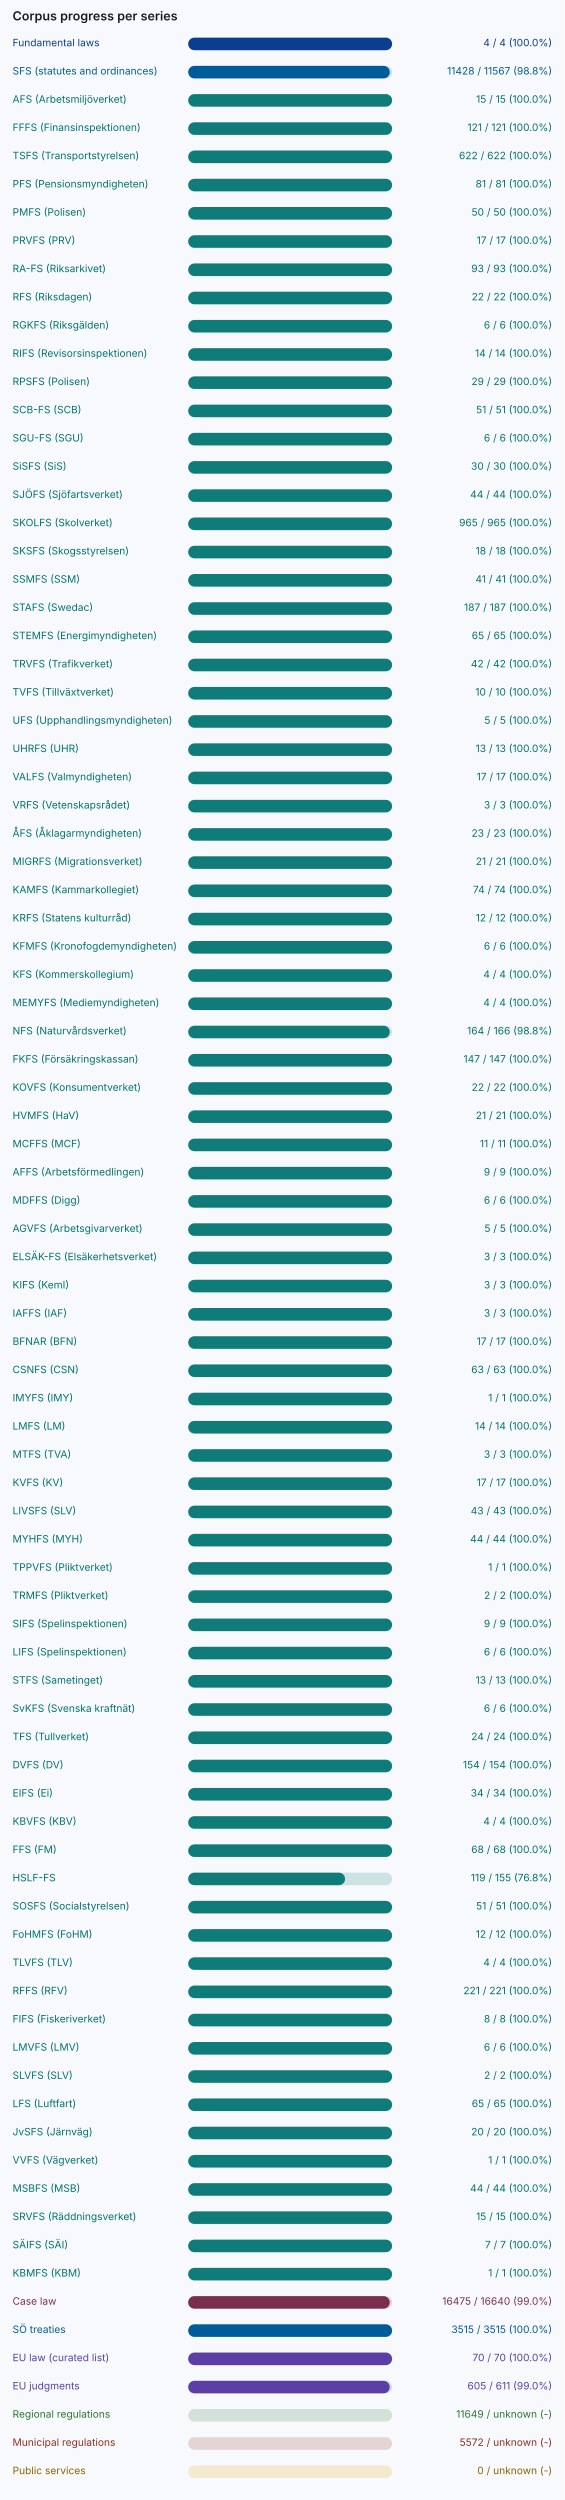
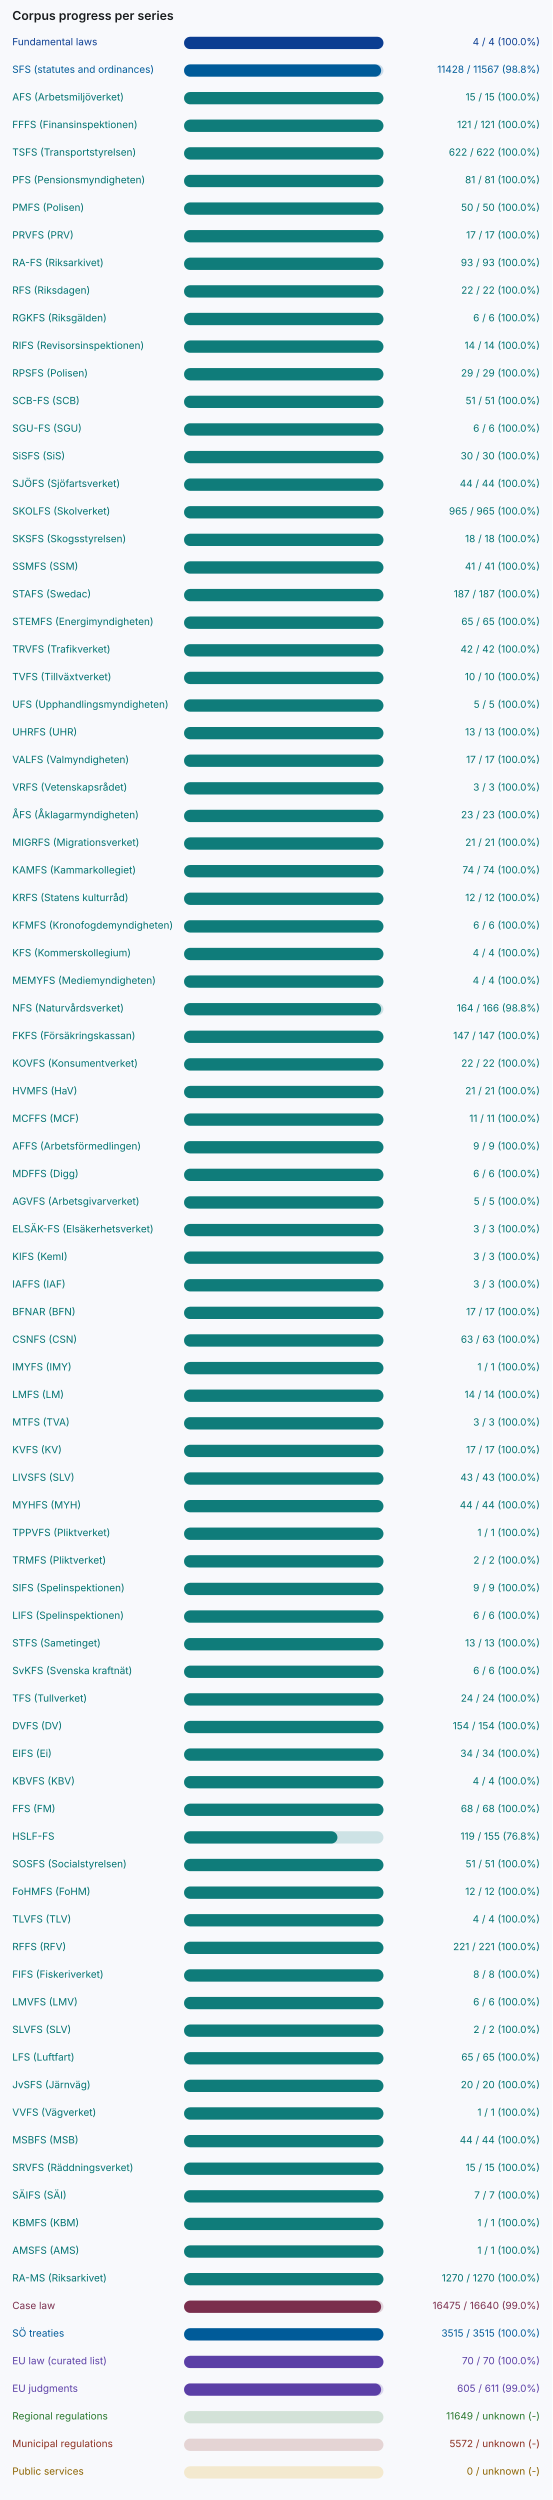
- <svg xmlns="http://www.w3.org/2000/svg" width="720" height="3188" viewBox="0 0 720 3188" role="img" aria-label="Corpus progress per series">
-   <rect width="720" height="3188" fill="#f8f9fc" />
+ <svg xmlns="http://www.w3.org/2000/svg" width="720" height="3260" viewBox="0 0 720 3260" role="img" aria-label="Corpus progress per series">
+   <rect width="720" height="3260" fill="#f8f9fc" />
  <g font-family="Inter, system-ui, sans-serif" font-size="13">
    <text x="16" y="26" font-size="16" font-weight="600" fill="#191c1e">Corpus progress per series</text>
    <text x="16" y="59" fill="#0b3d91">Fundamental laws</text>
    <rect x="240" y="48" width="260" height="16" rx="8" fill="#0b3d91" fill-opacity="0.18" />
    <rect x="240" y="48" width="260" height="16" rx="8" fill="#0b3d91" />
    <text x="704" y="59" text-anchor="end" fill="#0b3d91">4 / 4 (100.0%)</text>
    <text x="16" y="95" fill="#005b99">SFS (statutes and ordinances)</text>
    <rect x="240" y="84" width="260" height="16" rx="8" fill="#005b99" fill-opacity="0.18" />
    <rect x="240" y="84" width="257" height="16" rx="8" fill="#005b99" />
    <text x="704" y="95" text-anchor="end" fill="#005b99">11428 / 11567 (98.8%)</text>
    <text x="16" y="131" fill="#007270">AFS (Arbetsmiljöverket)</text>
    <rect x="240" y="120" width="260" height="16" rx="8" fill="#0f7c7a" fill-opacity="0.18" />
    <rect x="240" y="120" width="260" height="16" rx="8" fill="#0f7c7a" />
    <text x="704" y="131" text-anchor="end" fill="#007270">15 / 15 (100.0%)</text>
    <text x="16" y="167" fill="#007270">FFFS (Finansinspektionen)</text>
    <rect x="240" y="156" width="260" height="16" rx="8" fill="#0f7c7a" fill-opacity="0.18" />
    <rect x="240" y="156" width="260" height="16" rx="8" fill="#0f7c7a" />
    <text x="704" y="167" text-anchor="end" fill="#007270">121 / 121 (100.0%)</text>
    <text x="16" y="203" fill="#007270">TSFS (Transportstyrelsen)</text>
    <rect x="240" y="192" width="260" height="16" rx="8" fill="#0f7c7a" fill-opacity="0.18" />
    <rect x="240" y="192" width="260" height="16" rx="8" fill="#0f7c7a" />
    <text x="704" y="203" text-anchor="end" fill="#007270">622 / 622 (100.0%)</text>
    <text x="16" y="239" fill="#007270">PFS (Pensionsmyndigheten)</text>
    <rect x="240" y="228" width="260" height="16" rx="8" fill="#0f7c7a" fill-opacity="0.18" />
    <rect x="240" y="228" width="260" height="16" rx="8" fill="#0f7c7a" />
    <text x="704" y="239" text-anchor="end" fill="#007270">81 / 81 (100.0%)</text>
    <text x="16" y="275" fill="#007270">PMFS (Polisen)</text>
    <rect x="240" y="264" width="260" height="16" rx="8" fill="#0f7c7a" fill-opacity="0.18" />
    <rect x="240" y="264" width="260" height="16" rx="8" fill="#0f7c7a" />
    <text x="704" y="275" text-anchor="end" fill="#007270">50 / 50 (100.0%)</text>
    <text x="16" y="311" fill="#007270">PRVFS (PRV)</text>
    <rect x="240" y="300" width="260" height="16" rx="8" fill="#0f7c7a" fill-opacity="0.18" />
    <rect x="240" y="300" width="260" height="16" rx="8" fill="#0f7c7a" />
    <text x="704" y="311" text-anchor="end" fill="#007270">17 / 17 (100.0%)</text>
    <text x="16" y="347" fill="#007270">RA-FS (Riksarkivet)</text>
    <rect x="240" y="336" width="260" height="16" rx="8" fill="#0f7c7a" fill-opacity="0.18" />
    <rect x="240" y="336" width="260" height="16" rx="8" fill="#0f7c7a" />
    <text x="704" y="347" text-anchor="end" fill="#007270">93 / 93 (100.0%)</text>
    <text x="16" y="383" fill="#007270">RFS (Riksdagen)</text>
    <rect x="240" y="372" width="260" height="16" rx="8" fill="#0f7c7a" fill-opacity="0.18" />
    <rect x="240" y="372" width="260" height="16" rx="8" fill="#0f7c7a" />
    <text x="704" y="383" text-anchor="end" fill="#007270">22 / 22 (100.0%)</text>
    <text x="16" y="419" fill="#007270">RGKFS (Riksgälden)</text>
    <rect x="240" y="408" width="260" height="16" rx="8" fill="#0f7c7a" fill-opacity="0.18" />
    <rect x="240" y="408" width="260" height="16" rx="8" fill="#0f7c7a" />
    <text x="704" y="419" text-anchor="end" fill="#007270">6 / 6 (100.0%)</text>
    <text x="16" y="455" fill="#007270">RIFS (Revisorsinspektionen)</text>
    <rect x="240" y="444" width="260" height="16" rx="8" fill="#0f7c7a" fill-opacity="0.18" />
    <rect x="240" y="444" width="260" height="16" rx="8" fill="#0f7c7a" />
    <text x="704" y="455" text-anchor="end" fill="#007270">14 / 14 (100.0%)</text>
    <text x="16" y="491" fill="#007270">RPSFS (Polisen)</text>
    <rect x="240" y="480" width="260" height="16" rx="8" fill="#0f7c7a" fill-opacity="0.18" />
    <rect x="240" y="480" width="260" height="16" rx="8" fill="#0f7c7a" />
    <text x="704" y="491" text-anchor="end" fill="#007270">29 / 29 (100.0%)</text>
    <text x="16" y="527" fill="#007270">SCB-FS (SCB)</text>
    <rect x="240" y="516" width="260" height="16" rx="8" fill="#0f7c7a" fill-opacity="0.18" />
    <rect x="240" y="516" width="260" height="16" rx="8" fill="#0f7c7a" />
    <text x="704" y="527" text-anchor="end" fill="#007270">51 / 51 (100.0%)</text>
    <text x="16" y="563" fill="#007270">SGU-FS (SGU)</text>
    <rect x="240" y="552" width="260" height="16" rx="8" fill="#0f7c7a" fill-opacity="0.18" />
    <rect x="240" y="552" width="260" height="16" rx="8" fill="#0f7c7a" />
    <text x="704" y="563" text-anchor="end" fill="#007270">6 / 6 (100.0%)</text>
    <text x="16" y="599" fill="#007270">SiSFS (SiS)</text>
    <rect x="240" y="588" width="260" height="16" rx="8" fill="#0f7c7a" fill-opacity="0.18" />
    <rect x="240" y="588" width="260" height="16" rx="8" fill="#0f7c7a" />
    <text x="704" y="599" text-anchor="end" fill="#007270">30 / 30 (100.0%)</text>
    <text x="16" y="635" fill="#007270">SJÖFS (Sjöfartsverket)</text>
    <rect x="240" y="624" width="260" height="16" rx="8" fill="#0f7c7a" fill-opacity="0.18" />
    <rect x="240" y="624" width="260" height="16" rx="8" fill="#0f7c7a" />
    <text x="704" y="635" text-anchor="end" fill="#007270">44 / 44 (100.0%)</text>
    <text x="16" y="671" fill="#007270">SKOLFS (Skolverket)</text>
    <rect x="240" y="660" width="260" height="16" rx="8" fill="#0f7c7a" fill-opacity="0.18" />
    <rect x="240" y="660" width="260" height="16" rx="8" fill="#0f7c7a" />
    <text x="704" y="671" text-anchor="end" fill="#007270">965 / 965 (100.0%)</text>
    <text x="16" y="707" fill="#007270">SKSFS (Skogsstyrelsen)</text>
    <rect x="240" y="696" width="260" height="16" rx="8" fill="#0f7c7a" fill-opacity="0.18" />
    <rect x="240" y="696" width="260" height="16" rx="8" fill="#0f7c7a" />
    <text x="704" y="707" text-anchor="end" fill="#007270">18 / 18 (100.0%)</text>
    <text x="16" y="743" fill="#007270">SSMFS (SSM)</text>
    <rect x="240" y="732" width="260" height="16" rx="8" fill="#0f7c7a" fill-opacity="0.18" />
    <rect x="240" y="732" width="260" height="16" rx="8" fill="#0f7c7a" />
    <text x="704" y="743" text-anchor="end" fill="#007270">41 / 41 (100.0%)</text>
    <text x="16" y="779" fill="#007270">STAFS (Swedac)</text>
    <rect x="240" y="768" width="260" height="16" rx="8" fill="#0f7c7a" fill-opacity="0.18" />
    <rect x="240" y="768" width="260" height="16" rx="8" fill="#0f7c7a" />
    <text x="704" y="779" text-anchor="end" fill="#007270">187 / 187 (100.0%)</text>
    <text x="16" y="815" fill="#007270">STEMFS (Energimyndigheten)</text>
    <rect x="240" y="804" width="260" height="16" rx="8" fill="#0f7c7a" fill-opacity="0.18" />
    <rect x="240" y="804" width="260" height="16" rx="8" fill="#0f7c7a" />
    <text x="704" y="815" text-anchor="end" fill="#007270">65 / 65 (100.0%)</text>
    <text x="16" y="851" fill="#007270">TRVFS (Trafikverket)</text>
    <rect x="240" y="840" width="260" height="16" rx="8" fill="#0f7c7a" fill-opacity="0.18" />
    <rect x="240" y="840" width="260" height="16" rx="8" fill="#0f7c7a" />
    <text x="704" y="851" text-anchor="end" fill="#007270">42 / 42 (100.0%)</text>
    <text x="16" y="887" fill="#007270">TVFS (Tillväxtverket)</text>
    <rect x="240" y="876" width="260" height="16" rx="8" fill="#0f7c7a" fill-opacity="0.18" />
    <rect x="240" y="876" width="260" height="16" rx="8" fill="#0f7c7a" />
    <text x="704" y="887" text-anchor="end" fill="#007270">10 / 10 (100.0%)</text>
    <text x="16" y="923" fill="#007270">UFS (Upphandlingsmyndigheten)</text>
    <rect x="240" y="912" width="260" height="16" rx="8" fill="#0f7c7a" fill-opacity="0.18" />
    <rect x="240" y="912" width="260" height="16" rx="8" fill="#0f7c7a" />
    <text x="704" y="923" text-anchor="end" fill="#007270">5 / 5 (100.0%)</text>
    <text x="16" y="959" fill="#007270">UHRFS (UHR)</text>
    <rect x="240" y="948" width="260" height="16" rx="8" fill="#0f7c7a" fill-opacity="0.18" />
    <rect x="240" y="948" width="260" height="16" rx="8" fill="#0f7c7a" />
    <text x="704" y="959" text-anchor="end" fill="#007270">13 / 13 (100.0%)</text>
    <text x="16" y="995" fill="#007270">VALFS (Valmyndigheten)</text>
    <rect x="240" y="984" width="260" height="16" rx="8" fill="#0f7c7a" fill-opacity="0.18" />
    <rect x="240" y="984" width="260" height="16" rx="8" fill="#0f7c7a" />
    <text x="704" y="995" text-anchor="end" fill="#007270">17 / 17 (100.0%)</text>
    <text x="16" y="1031" fill="#007270">VRFS (Vetenskapsrådet)</text>
    <rect x="240" y="1020" width="260" height="16" rx="8" fill="#0f7c7a" fill-opacity="0.18" />
    <rect x="240" y="1020" width="260" height="16" rx="8" fill="#0f7c7a" />
    <text x="704" y="1031" text-anchor="end" fill="#007270">3 / 3 (100.0%)</text>
    <text x="16" y="1067" fill="#007270">ÅFS (Åklagarmyndigheten)</text>
    <rect x="240" y="1056" width="260" height="16" rx="8" fill="#0f7c7a" fill-opacity="0.18" />
    <rect x="240" y="1056" width="260" height="16" rx="8" fill="#0f7c7a" />
    <text x="704" y="1067" text-anchor="end" fill="#007270">23 / 23 (100.0%)</text>
    <text x="16" y="1103" fill="#007270">MIGRFS (Migrationsverket)</text>
    <rect x="240" y="1092" width="260" height="16" rx="8" fill="#0f7c7a" fill-opacity="0.18" />
    <rect x="240" y="1092" width="260" height="16" rx="8" fill="#0f7c7a" />
    <text x="704" y="1103" text-anchor="end" fill="#007270">21 / 21 (100.0%)</text>
    <text x="16" y="1139" fill="#007270">KAMFS (Kammarkollegiet)</text>
    <rect x="240" y="1128" width="260" height="16" rx="8" fill="#0f7c7a" fill-opacity="0.18" />
    <rect x="240" y="1128" width="260" height="16" rx="8" fill="#0f7c7a" />
    <text x="704" y="1139" text-anchor="end" fill="#007270">74 / 74 (100.0%)</text>
    <text x="16" y="1175" fill="#007270">KRFS (Statens kulturråd)</text>
    <rect x="240" y="1164" width="260" height="16" rx="8" fill="#0f7c7a" fill-opacity="0.18" />
    <rect x="240" y="1164" width="260" height="16" rx="8" fill="#0f7c7a" />
    <text x="704" y="1175" text-anchor="end" fill="#007270">12 / 12 (100.0%)</text>
    <text x="16" y="1211" fill="#007270">KFMFS (Kronofogdemyndigheten)</text>
    <rect x="240" y="1200" width="260" height="16" rx="8" fill="#0f7c7a" fill-opacity="0.18" />
    <rect x="240" y="1200" width="260" height="16" rx="8" fill="#0f7c7a" />
    <text x="704" y="1211" text-anchor="end" fill="#007270">6 / 6 (100.0%)</text>
    <text x="16" y="1247" fill="#007270">KFS (Kommerskollegium)</text>
    <rect x="240" y="1236" width="260" height="16" rx="8" fill="#0f7c7a" fill-opacity="0.18" />
    <rect x="240" y="1236" width="260" height="16" rx="8" fill="#0f7c7a" />
    <text x="704" y="1247" text-anchor="end" fill="#007270">4 / 4 (100.0%)</text>
    <text x="16" y="1283" fill="#007270">MEMYFS (Mediemyndigheten)</text>
    <rect x="240" y="1272" width="260" height="16" rx="8" fill="#0f7c7a" fill-opacity="0.18" />
    <rect x="240" y="1272" width="260" height="16" rx="8" fill="#0f7c7a" />
    <text x="704" y="1283" text-anchor="end" fill="#007270">4 / 4 (100.0%)</text>
    <text x="16" y="1319" fill="#007270">NFS (Naturvårdsverket)</text>
    <rect x="240" y="1308" width="260" height="16" rx="8" fill="#0f7c7a" fill-opacity="0.18" />
    <rect x="240" y="1308" width="257" height="16" rx="8" fill="#0f7c7a" />
    <text x="704" y="1319" text-anchor="end" fill="#007270">164 / 166 (98.8%)</text>
    <text x="16" y="1355" fill="#007270">FKFS (Försäkringskassan)</text>
    <rect x="240" y="1344" width="260" height="16" rx="8" fill="#0f7c7a" fill-opacity="0.18" />
    <rect x="240" y="1344" width="260" height="16" rx="8" fill="#0f7c7a" />
    <text x="704" y="1355" text-anchor="end" fill="#007270">147 / 147 (100.0%)</text>
    <text x="16" y="1391" fill="#007270">KOVFS (Konsumentverket)</text>
    <rect x="240" y="1380" width="260" height="16" rx="8" fill="#0f7c7a" fill-opacity="0.18" />
    <rect x="240" y="1380" width="260" height="16" rx="8" fill="#0f7c7a" />
    <text x="704" y="1391" text-anchor="end" fill="#007270">22 / 22 (100.0%)</text>
    <text x="16" y="1427" fill="#007270">HVMFS (HaV)</text>
    <rect x="240" y="1416" width="260" height="16" rx="8" fill="#0f7c7a" fill-opacity="0.18" />
    <rect x="240" y="1416" width="260" height="16" rx="8" fill="#0f7c7a" />
    <text x="704" y="1427" text-anchor="end" fill="#007270">21 / 21 (100.0%)</text>
    <text x="16" y="1463" fill="#007270">MCFFS (MCF)</text>
    <rect x="240" y="1452" width="260" height="16" rx="8" fill="#0f7c7a" fill-opacity="0.18" />
    <rect x="240" y="1452" width="260" height="16" rx="8" fill="#0f7c7a" />
    <text x="704" y="1463" text-anchor="end" fill="#007270">11 / 11 (100.0%)</text>
    <text x="16" y="1499" fill="#007270">AFFS (Arbetsförmedlingen)</text>
    <rect x="240" y="1488" width="260" height="16" rx="8" fill="#0f7c7a" fill-opacity="0.18" />
    <rect x="240" y="1488" width="260" height="16" rx="8" fill="#0f7c7a" />
    <text x="704" y="1499" text-anchor="end" fill="#007270">9 / 9 (100.0%)</text>
    <text x="16" y="1535" fill="#007270">MDFFS (Digg)</text>
    <rect x="240" y="1524" width="260" height="16" rx="8" fill="#0f7c7a" fill-opacity="0.18" />
    <rect x="240" y="1524" width="260" height="16" rx="8" fill="#0f7c7a" />
    <text x="704" y="1535" text-anchor="end" fill="#007270">6 / 6 (100.0%)</text>
    <text x="16" y="1571" fill="#007270">AGVFS (Arbetsgivarverket)</text>
    <rect x="240" y="1560" width="260" height="16" rx="8" fill="#0f7c7a" fill-opacity="0.18" />
    <rect x="240" y="1560" width="260" height="16" rx="8" fill="#0f7c7a" />
    <text x="704" y="1571" text-anchor="end" fill="#007270">5 / 5 (100.0%)</text>
    <text x="16" y="1607" fill="#007270">ELSÄK-FS (Elsäkerhetsverket)</text>
    <rect x="240" y="1596" width="260" height="16" rx="8" fill="#0f7c7a" fill-opacity="0.18" />
    <rect x="240" y="1596" width="260" height="16" rx="8" fill="#0f7c7a" />
    <text x="704" y="1607" text-anchor="end" fill="#007270">3 / 3 (100.0%)</text>
    <text x="16" y="1643" fill="#007270">KIFS (KemI)</text>
    <rect x="240" y="1632" width="260" height="16" rx="8" fill="#0f7c7a" fill-opacity="0.18" />
    <rect x="240" y="1632" width="260" height="16" rx="8" fill="#0f7c7a" />
    <text x="704" y="1643" text-anchor="end" fill="#007270">3 / 3 (100.0%)</text>
    <text x="16" y="1679" fill="#007270">IAFFS (IAF)</text>
    <rect x="240" y="1668" width="260" height="16" rx="8" fill="#0f7c7a" fill-opacity="0.18" />
    <rect x="240" y="1668" width="260" height="16" rx="8" fill="#0f7c7a" />
    <text x="704" y="1679" text-anchor="end" fill="#007270">3 / 3 (100.0%)</text>
    <text x="16" y="1715" fill="#007270">BFNAR (BFN)</text>
    <rect x="240" y="1704" width="260" height="16" rx="8" fill="#0f7c7a" fill-opacity="0.18" />
    <rect x="240" y="1704" width="260" height="16" rx="8" fill="#0f7c7a" />
    <text x="704" y="1715" text-anchor="end" fill="#007270">17 / 17 (100.0%)</text>
    <text x="16" y="1751" fill="#007270">CSNFS (CSN)</text>
    <rect x="240" y="1740" width="260" height="16" rx="8" fill="#0f7c7a" fill-opacity="0.18" />
    <rect x="240" y="1740" width="260" height="16" rx="8" fill="#0f7c7a" />
    <text x="704" y="1751" text-anchor="end" fill="#007270">63 / 63 (100.0%)</text>
    <text x="16" y="1787" fill="#007270">IMYFS (IMY)</text>
    <rect x="240" y="1776" width="260" height="16" rx="8" fill="#0f7c7a" fill-opacity="0.18" />
    <rect x="240" y="1776" width="260" height="16" rx="8" fill="#0f7c7a" />
    <text x="704" y="1787" text-anchor="end" fill="#007270">1 / 1 (100.0%)</text>
    <text x="16" y="1823" fill="#007270">LMFS (LM)</text>
    <rect x="240" y="1812" width="260" height="16" rx="8" fill="#0f7c7a" fill-opacity="0.18" />
    <rect x="240" y="1812" width="260" height="16" rx="8" fill="#0f7c7a" />
    <text x="704" y="1823" text-anchor="end" fill="#007270">14 / 14 (100.0%)</text>
    <text x="16" y="1859" fill="#007270">MTFS (TVA)</text>
    <rect x="240" y="1848" width="260" height="16" rx="8" fill="#0f7c7a" fill-opacity="0.18" />
    <rect x="240" y="1848" width="260" height="16" rx="8" fill="#0f7c7a" />
    <text x="704" y="1859" text-anchor="end" fill="#007270">3 / 3 (100.0%)</text>
    <text x="16" y="1895" fill="#007270">KVFS (KV)</text>
    <rect x="240" y="1884" width="260" height="16" rx="8" fill="#0f7c7a" fill-opacity="0.18" />
    <rect x="240" y="1884" width="260" height="16" rx="8" fill="#0f7c7a" />
    <text x="704" y="1895" text-anchor="end" fill="#007270">17 / 17 (100.0%)</text>
    <text x="16" y="1931" fill="#007270">LIVSFS (SLV)</text>
    <rect x="240" y="1920" width="260" height="16" rx="8" fill="#0f7c7a" fill-opacity="0.18" />
    <rect x="240" y="1920" width="260" height="16" rx="8" fill="#0f7c7a" />
    <text x="704" y="1931" text-anchor="end" fill="#007270">43 / 43 (100.0%)</text>
    <text x="16" y="1967" fill="#007270">MYHFS (MYH)</text>
    <rect x="240" y="1956" width="260" height="16" rx="8" fill="#0f7c7a" fill-opacity="0.18" />
    <rect x="240" y="1956" width="260" height="16" rx="8" fill="#0f7c7a" />
    <text x="704" y="1967" text-anchor="end" fill="#007270">44 / 44 (100.0%)</text>
    <text x="16" y="2003" fill="#007270">TPPVFS (Pliktverket)</text>
    <rect x="240" y="1992" width="260" height="16" rx="8" fill="#0f7c7a" fill-opacity="0.18" />
    <rect x="240" y="1992" width="260" height="16" rx="8" fill="#0f7c7a" />
    <text x="704" y="2003" text-anchor="end" fill="#007270">1 / 1 (100.0%)</text>
    <text x="16" y="2039" fill="#007270">TRMFS (Pliktverket)</text>
    <rect x="240" y="2028" width="260" height="16" rx="8" fill="#0f7c7a" fill-opacity="0.18" />
    <rect x="240" y="2028" width="260" height="16" rx="8" fill="#0f7c7a" />
    <text x="704" y="2039" text-anchor="end" fill="#007270">2 / 2 (100.0%)</text>
    <text x="16" y="2075" fill="#007270">SIFS (Spelinspektionen)</text>
    <rect x="240" y="2064" width="260" height="16" rx="8" fill="#0f7c7a" fill-opacity="0.18" />
    <rect x="240" y="2064" width="260" height="16" rx="8" fill="#0f7c7a" />
    <text x="704" y="2075" text-anchor="end" fill="#007270">9 / 9 (100.0%)</text>
    <text x="16" y="2111" fill="#007270">LIFS (Spelinspektionen)</text>
    <rect x="240" y="2100" width="260" height="16" rx="8" fill="#0f7c7a" fill-opacity="0.18" />
    <rect x="240" y="2100" width="260" height="16" rx="8" fill="#0f7c7a" />
    <text x="704" y="2111" text-anchor="end" fill="#007270">6 / 6 (100.0%)</text>
    <text x="16" y="2147" fill="#007270">STFS (Sametinget)</text>
    <rect x="240" y="2136" width="260" height="16" rx="8" fill="#0f7c7a" fill-opacity="0.18" />
    <rect x="240" y="2136" width="260" height="16" rx="8" fill="#0f7c7a" />
    <text x="704" y="2147" text-anchor="end" fill="#007270">13 / 13 (100.0%)</text>
    <text x="16" y="2183" fill="#007270">SvKFS (Svenska kraftnät)</text>
    <rect x="240" y="2172" width="260" height="16" rx="8" fill="#0f7c7a" fill-opacity="0.18" />
    <rect x="240" y="2172" width="260" height="16" rx="8" fill="#0f7c7a" />
    <text x="704" y="2183" text-anchor="end" fill="#007270">6 / 6 (100.0%)</text>
    <text x="16" y="2219" fill="#007270">TFS (Tullverket)</text>
    <rect x="240" y="2208" width="260" height="16" rx="8" fill="#0f7c7a" fill-opacity="0.18" />
    <rect x="240" y="2208" width="260" height="16" rx="8" fill="#0f7c7a" />
    <text x="704" y="2219" text-anchor="end" fill="#007270">24 / 24 (100.0%)</text>
    <text x="16" y="2255" fill="#007270">DVFS (DV)</text>
    <rect x="240" y="2244" width="260" height="16" rx="8" fill="#0f7c7a" fill-opacity="0.18" />
    <rect x="240" y="2244" width="260" height="16" rx="8" fill="#0f7c7a" />
    <text x="704" y="2255" text-anchor="end" fill="#007270">154 / 154 (100.0%)</text>
    <text x="16" y="2291" fill="#007270">EIFS (Ei)</text>
    <rect x="240" y="2280" width="260" height="16" rx="8" fill="#0f7c7a" fill-opacity="0.18" />
    <rect x="240" y="2280" width="260" height="16" rx="8" fill="#0f7c7a" />
    <text x="704" y="2291" text-anchor="end" fill="#007270">34 / 34 (100.0%)</text>
    <text x="16" y="2327" fill="#007270">KBVFS (KBV)</text>
    <rect x="240" y="2316" width="260" height="16" rx="8" fill="#0f7c7a" fill-opacity="0.18" />
    <rect x="240" y="2316" width="260" height="16" rx="8" fill="#0f7c7a" />
    <text x="704" y="2327" text-anchor="end" fill="#007270">4 / 4 (100.0%)</text>
    <text x="16" y="2363" fill="#007270">FFS (FM)</text>
    <rect x="240" y="2352" width="260" height="16" rx="8" fill="#0f7c7a" fill-opacity="0.18" />
    <rect x="240" y="2352" width="260" height="16" rx="8" fill="#0f7c7a" />
    <text x="704" y="2363" text-anchor="end" fill="#007270">68 / 68 (100.0%)</text>
    <text x="16" y="2399" fill="#007270">HSLF-FS</text>
    <rect x="240" y="2388" width="260" height="16" rx="8" fill="#0f7c7a" fill-opacity="0.18" />
    <rect x="240" y="2388" width="200" height="16" rx="8" fill="#0f7c7a" />
    <text x="704" y="2399" text-anchor="end" fill="#007270">119 / 155 (76.8%)</text>
    <text x="16" y="2435" fill="#007270">SOSFS (Socialstyrelsen)</text>
    <rect x="240" y="2424" width="260" height="16" rx="8" fill="#0f7c7a" fill-opacity="0.18" />
    <rect x="240" y="2424" width="260" height="16" rx="8" fill="#0f7c7a" />
    <text x="704" y="2435" text-anchor="end" fill="#007270">51 / 51 (100.0%)</text>
    <text x="16" y="2471" fill="#007270">FoHMFS (FoHM)</text>
    <rect x="240" y="2460" width="260" height="16" rx="8" fill="#0f7c7a" fill-opacity="0.18" />
    <rect x="240" y="2460" width="260" height="16" rx="8" fill="#0f7c7a" />
    <text x="704" y="2471" text-anchor="end" fill="#007270">12 / 12 (100.0%)</text>
    <text x="16" y="2507" fill="#007270">TLVFS (TLV)</text>
    <rect x="240" y="2496" width="260" height="16" rx="8" fill="#0f7c7a" fill-opacity="0.18" />
    <rect x="240" y="2496" width="260" height="16" rx="8" fill="#0f7c7a" />
    <text x="704" y="2507" text-anchor="end" fill="#007270">4 / 4 (100.0%)</text>
    <text x="16" y="2543" fill="#007270">RFFS (RFV)</text>
    <rect x="240" y="2532" width="260" height="16" rx="8" fill="#0f7c7a" fill-opacity="0.18" />
    <rect x="240" y="2532" width="260" height="16" rx="8" fill="#0f7c7a" />
    <text x="704" y="2543" text-anchor="end" fill="#007270">221 / 221 (100.0%)</text>
    <text x="16" y="2579" fill="#007270">FIFS (Fiskeriverket)</text>
    <rect x="240" y="2568" width="260" height="16" rx="8" fill="#0f7c7a" fill-opacity="0.18" />
    <rect x="240" y="2568" width="260" height="16" rx="8" fill="#0f7c7a" />
    <text x="704" y="2579" text-anchor="end" fill="#007270">8 / 8 (100.0%)</text>
    <text x="16" y="2615" fill="#007270">LMVFS (LMV)</text>
    <rect x="240" y="2604" width="260" height="16" rx="8" fill="#0f7c7a" fill-opacity="0.18" />
    <rect x="240" y="2604" width="260" height="16" rx="8" fill="#0f7c7a" />
    <text x="704" y="2615" text-anchor="end" fill="#007270">6 / 6 (100.0%)</text>
    <text x="16" y="2651" fill="#007270">SLVFS (SLV)</text>
    <rect x="240" y="2640" width="260" height="16" rx="8" fill="#0f7c7a" fill-opacity="0.18" />
    <rect x="240" y="2640" width="260" height="16" rx="8" fill="#0f7c7a" />
    <text x="704" y="2651" text-anchor="end" fill="#007270">2 / 2 (100.0%)</text>
    <text x="16" y="2687" fill="#007270">LFS (Luftfart)</text>
    <rect x="240" y="2676" width="260" height="16" rx="8" fill="#0f7c7a" fill-opacity="0.18" />
    <rect x="240" y="2676" width="260" height="16" rx="8" fill="#0f7c7a" />
    <text x="704" y="2687" text-anchor="end" fill="#007270">65 / 65 (100.0%)</text>
    <text x="16" y="2723" fill="#007270">JvSFS (Järnväg)</text>
    <rect x="240" y="2712" width="260" height="16" rx="8" fill="#0f7c7a" fill-opacity="0.18" />
    <rect x="240" y="2712" width="260" height="16" rx="8" fill="#0f7c7a" />
    <text x="704" y="2723" text-anchor="end" fill="#007270">20 / 20 (100.0%)</text>
    <text x="16" y="2759" fill="#007270">VVFS (Vägverket)</text>
    <rect x="240" y="2748" width="260" height="16" rx="8" fill="#0f7c7a" fill-opacity="0.18" />
    <rect x="240" y="2748" width="260" height="16" rx="8" fill="#0f7c7a" />
    <text x="704" y="2759" text-anchor="end" fill="#007270">1 / 1 (100.0%)</text>
    <text x="16" y="2795" fill="#007270">MSBFS (MSB)</text>
    <rect x="240" y="2784" width="260" height="16" rx="8" fill="#0f7c7a" fill-opacity="0.18" />
    <rect x="240" y="2784" width="260" height="16" rx="8" fill="#0f7c7a" />
    <text x="704" y="2795" text-anchor="end" fill="#007270">44 / 44 (100.0%)</text>
    <text x="16" y="2831" fill="#007270">SRVFS (Räddningsverket)</text>
    <rect x="240" y="2820" width="260" height="16" rx="8" fill="#0f7c7a" fill-opacity="0.18" />
    <rect x="240" y="2820" width="260" height="16" rx="8" fill="#0f7c7a" />
    <text x="704" y="2831" text-anchor="end" fill="#007270">15 / 15 (100.0%)</text>
    <text x="16" y="2867" fill="#007270">SÄIFS (SÄI)</text>
    <rect x="240" y="2856" width="260" height="16" rx="8" fill="#0f7c7a" fill-opacity="0.18" />
    <rect x="240" y="2856" width="260" height="16" rx="8" fill="#0f7c7a" />
    <text x="704" y="2867" text-anchor="end" fill="#007270">7 / 7 (100.0%)</text>
    <text x="16" y="2903" fill="#007270">KBMFS (KBM)</text>
    <rect x="240" y="2892" width="260" height="16" rx="8" fill="#0f7c7a" fill-opacity="0.18" />
    <rect x="240" y="2892" width="260" height="16" rx="8" fill="#0f7c7a" />
    <text x="704" y="2903" text-anchor="end" fill="#007270">1 / 1 (100.0%)</text>
-     <text x="16" y="2939" fill="#7a2e4d">Case law</text>
-     <rect x="240" y="2928" width="260" height="16" rx="8" fill="#7a2e4d" fill-opacity="0.18" />
-     <rect x="240" y="2928" width="257" height="16" rx="8" fill="#7a2e4d" />
-     <text x="704" y="2939" text-anchor="end" fill="#7a2e4d">16475 / 16640 (99.0%)</text>
-     <text x="16" y="2975" fill="#005b99">SÖ treaties</text>
-     <rect x="240" y="2964" width="260" height="16" rx="8" fill="#005b99" fill-opacity="0.18" />
-     <rect x="240" y="2964" width="260" height="16" rx="8" fill="#005b99" />
-     <text x="704" y="2975" text-anchor="end" fill="#005b99">3515 / 3515 (100.0%)</text>
-     <text x="16" y="3011" fill="#5b3fa6">EU law (curated list)</text>
-     <rect x="240" y="3000" width="260" height="16" rx="8" fill="#5b3fa6" fill-opacity="0.18" />
-     <rect x="240" y="3000" width="260" height="16" rx="8" fill="#5b3fa6" />
-     <text x="704" y="3011" text-anchor="end" fill="#5b3fa6">70 / 70 (100.0%)</text>
-     <text x="16" y="3047" fill="#5b3fa6">EU judgments</text>
-     <rect x="240" y="3036" width="260" height="16" rx="8" fill="#5b3fa6" fill-opacity="0.18" />
-     <rect x="240" y="3036" width="257" height="16" rx="8" fill="#5b3fa6" />
-     <text x="704" y="3047" text-anchor="end" fill="#5b3fa6">605 / 611 (99.0%)</text>
-     <text x="16" y="3083" fill="#28772d">Regional regulations</text>
-     <rect x="240" y="3072" width="260" height="16" rx="8" fill="#2e7d32" fill-opacity="0.18" />
-     <text x="704" y="3083" text-anchor="end" fill="#28772d">11649 / unknown (-)</text>
-     <text x="16" y="3119" fill="#8b2e1f">Municipal regulations</text>
-     <rect x="240" y="3108" width="260" height="16" rx="8" fill="#8b2e1f" fill-opacity="0.18" />
-     <text x="704" y="3119" text-anchor="end" fill="#8b2e1f">5572 / unknown (-)</text>
-     <text x="16" y="3155" fill="#8c6300">Public services</text>
-     <rect x="240" y="3144" width="260" height="16" rx="8" fill="#e0a100" fill-opacity="0.18" />
-     <text x="704" y="3155" text-anchor="end" fill="#8c6300">0 / unknown (-)</text>
+     <text x="16" y="2939" fill="#007270">AMSFS (AMS)</text>
+     <rect x="240" y="2928" width="260" height="16" rx="8" fill="#0f7c7a" fill-opacity="0.18" />
+     <rect x="240" y="2928" width="260" height="16" rx="8" fill="#0f7c7a" />
+     <text x="704" y="2939" text-anchor="end" fill="#007270">1 / 1 (100.0%)</text>
+     <text x="16" y="2975" fill="#007270">RA-MS (Riksarkivet)</text>
+     <rect x="240" y="2964" width="260" height="16" rx="8" fill="#0f7c7a" fill-opacity="0.18" />
+     <rect x="240" y="2964" width="260" height="16" rx="8" fill="#0f7c7a" />
+     <text x="704" y="2975" text-anchor="end" fill="#007270">1270 / 1270 (100.0%)</text>
+     <text x="16" y="3011" fill="#7a2e4d">Case law</text>
+     <rect x="240" y="3000" width="260" height="16" rx="8" fill="#7a2e4d" fill-opacity="0.18" />
+     <rect x="240" y="3000" width="257" height="16" rx="8" fill="#7a2e4d" />
+     <text x="704" y="3011" text-anchor="end" fill="#7a2e4d">16475 / 16640 (99.0%)</text>
+     <text x="16" y="3047" fill="#005b99">SÖ treaties</text>
+     <rect x="240" y="3036" width="260" height="16" rx="8" fill="#005b99" fill-opacity="0.18" />
+     <rect x="240" y="3036" width="260" height="16" rx="8" fill="#005b99" />
+     <text x="704" y="3047" text-anchor="end" fill="#005b99">3515 / 3515 (100.0%)</text>
+     <text x="16" y="3083" fill="#5b3fa6">EU law (curated list)</text>
+     <rect x="240" y="3072" width="260" height="16" rx="8" fill="#5b3fa6" fill-opacity="0.18" />
+     <rect x="240" y="3072" width="260" height="16" rx="8" fill="#5b3fa6" />
+     <text x="704" y="3083" text-anchor="end" fill="#5b3fa6">70 / 70 (100.0%)</text>
+     <text x="16" y="3119" fill="#5b3fa6">EU judgments</text>
+     <rect x="240" y="3108" width="260" height="16" rx="8" fill="#5b3fa6" fill-opacity="0.18" />
+     <rect x="240" y="3108" width="257" height="16" rx="8" fill="#5b3fa6" />
+     <text x="704" y="3119" text-anchor="end" fill="#5b3fa6">605 / 611 (99.0%)</text>
+     <text x="16" y="3155" fill="#28772d">Regional regulations</text>
+     <rect x="240" y="3144" width="260" height="16" rx="8" fill="#2e7d32" fill-opacity="0.18" />
+     <text x="704" y="3155" text-anchor="end" fill="#28772d">11649 / unknown (-)</text>
+     <text x="16" y="3191" fill="#8b2e1f">Municipal regulations</text>
+     <rect x="240" y="3180" width="260" height="16" rx="8" fill="#8b2e1f" fill-opacity="0.18" />
+     <text x="704" y="3191" text-anchor="end" fill="#8b2e1f">5572 / unknown (-)</text>
+     <text x="16" y="3227" fill="#8c6300">Public services</text>
+     <rect x="240" y="3216" width="260" height="16" rx="8" fill="#e0a100" fill-opacity="0.18" />
+     <text x="704" y="3227" text-anchor="end" fill="#8c6300">0 / unknown (-)</text>
  </g>
</svg>
